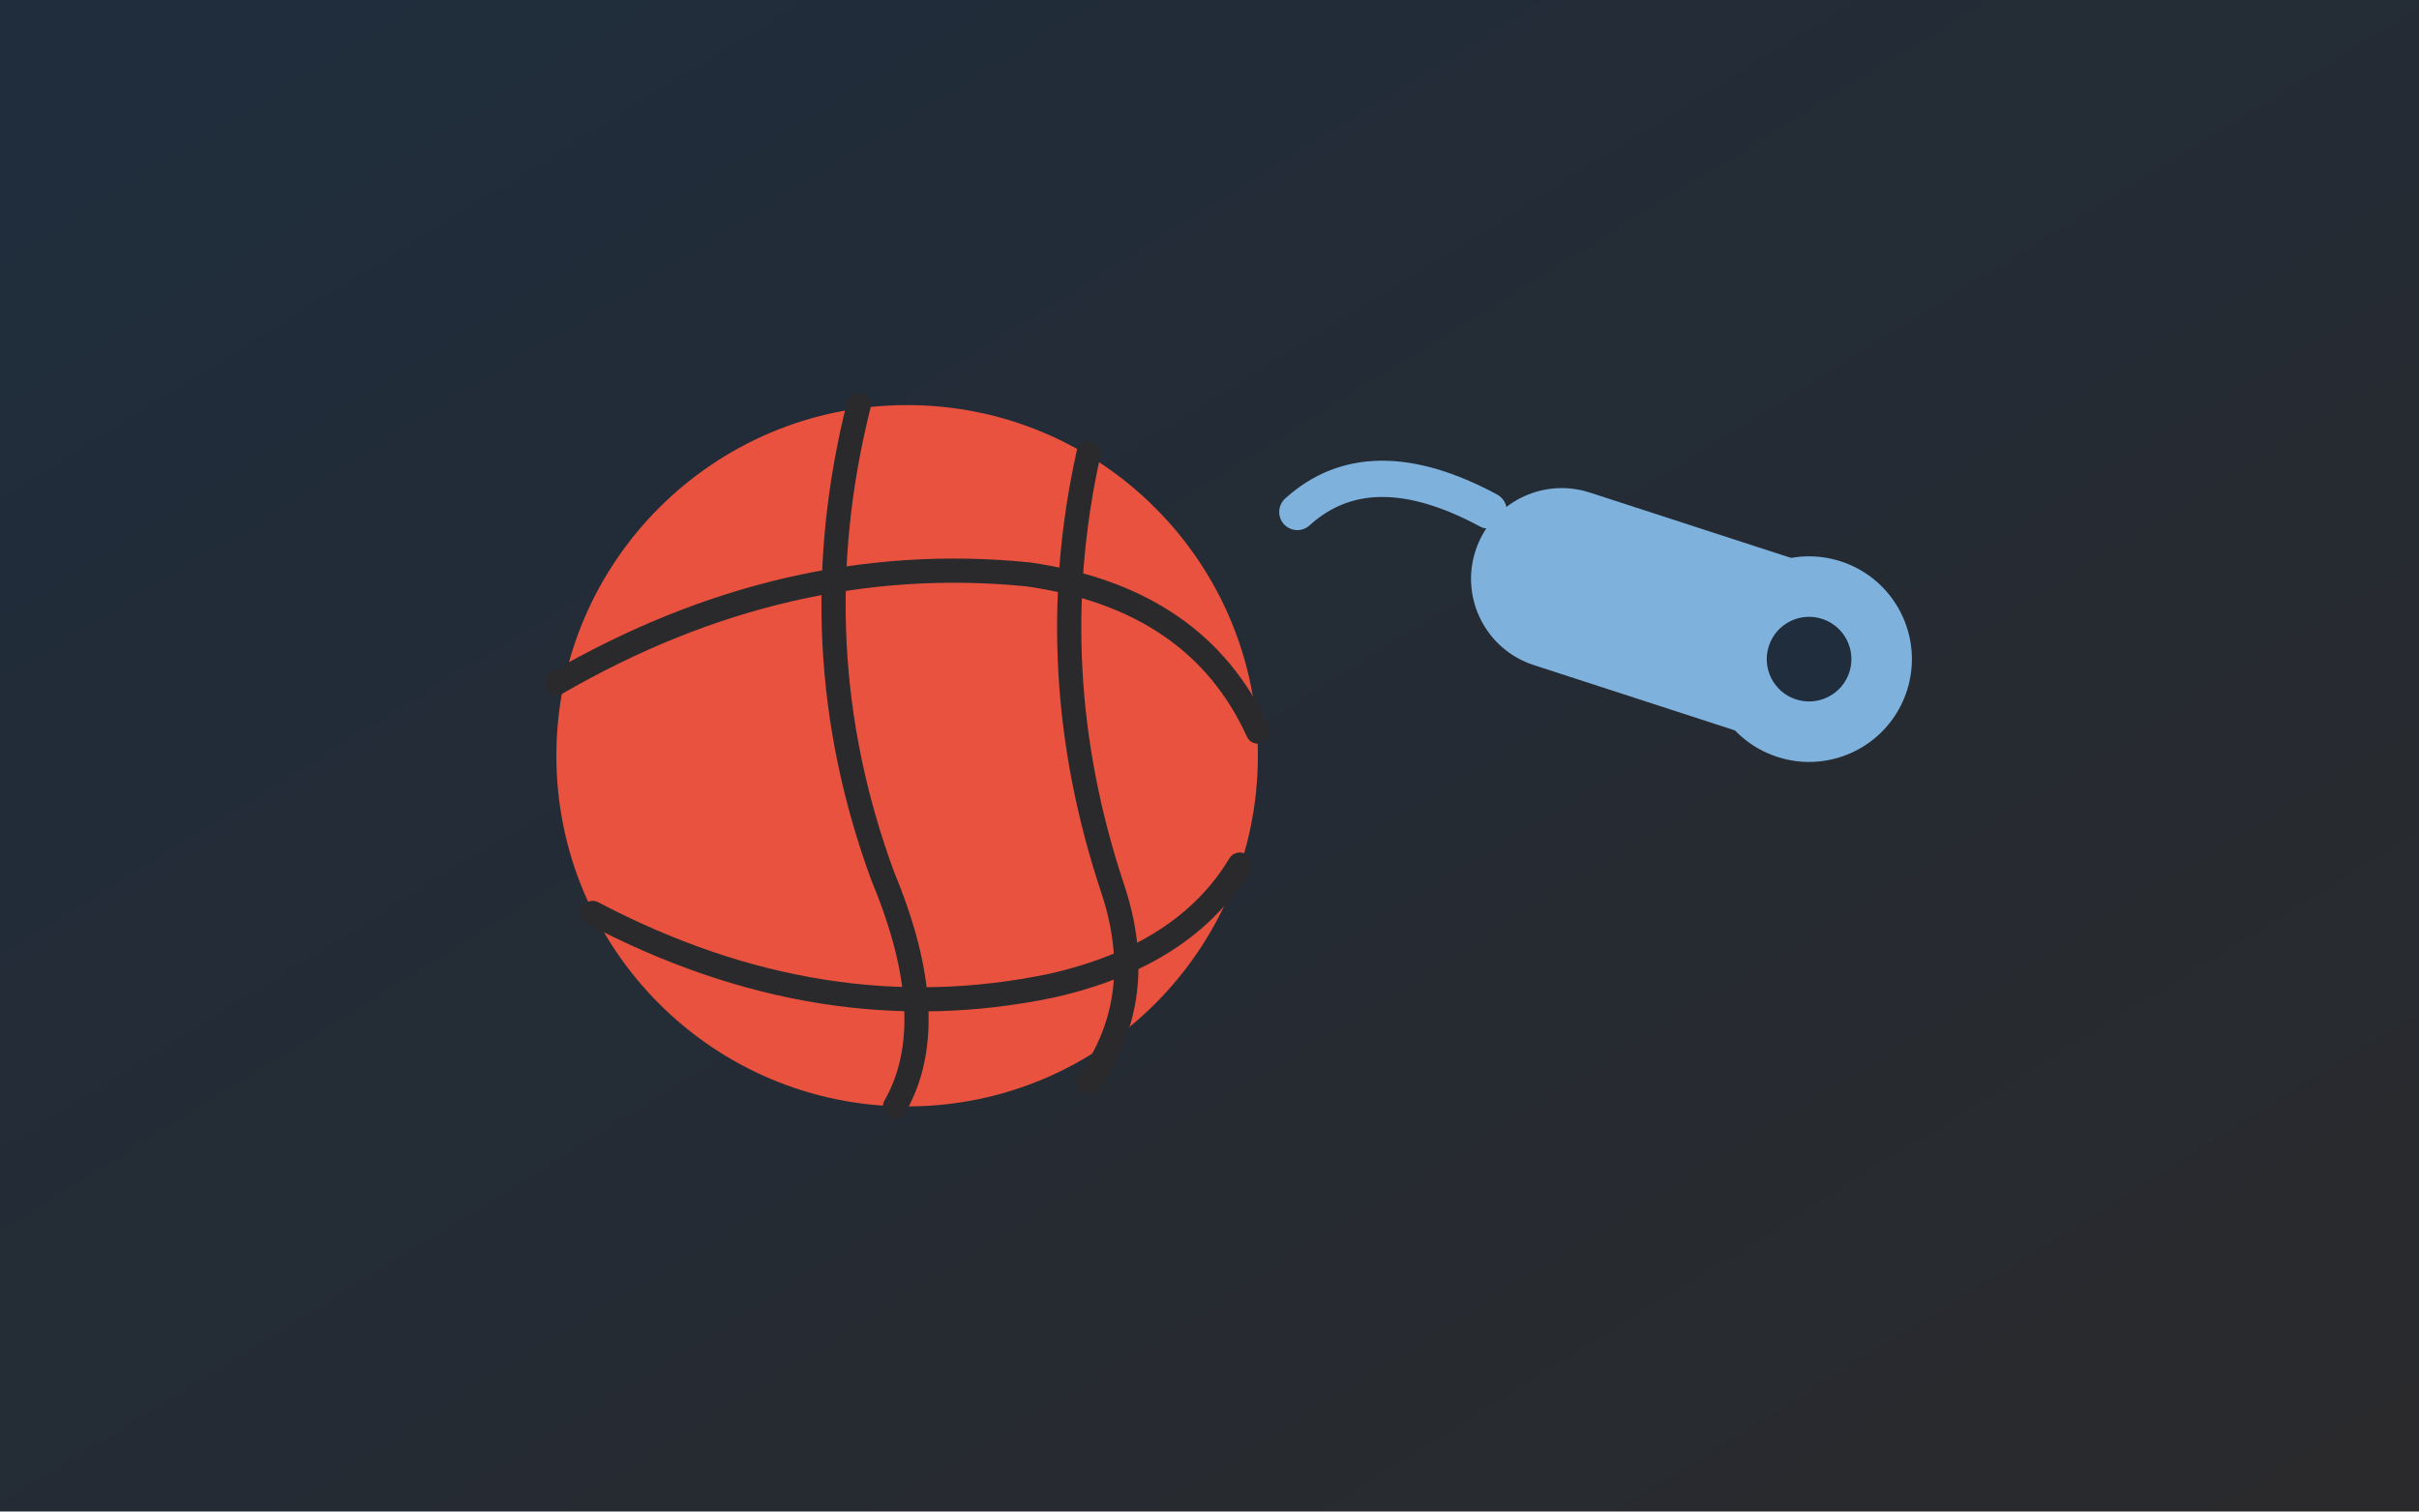
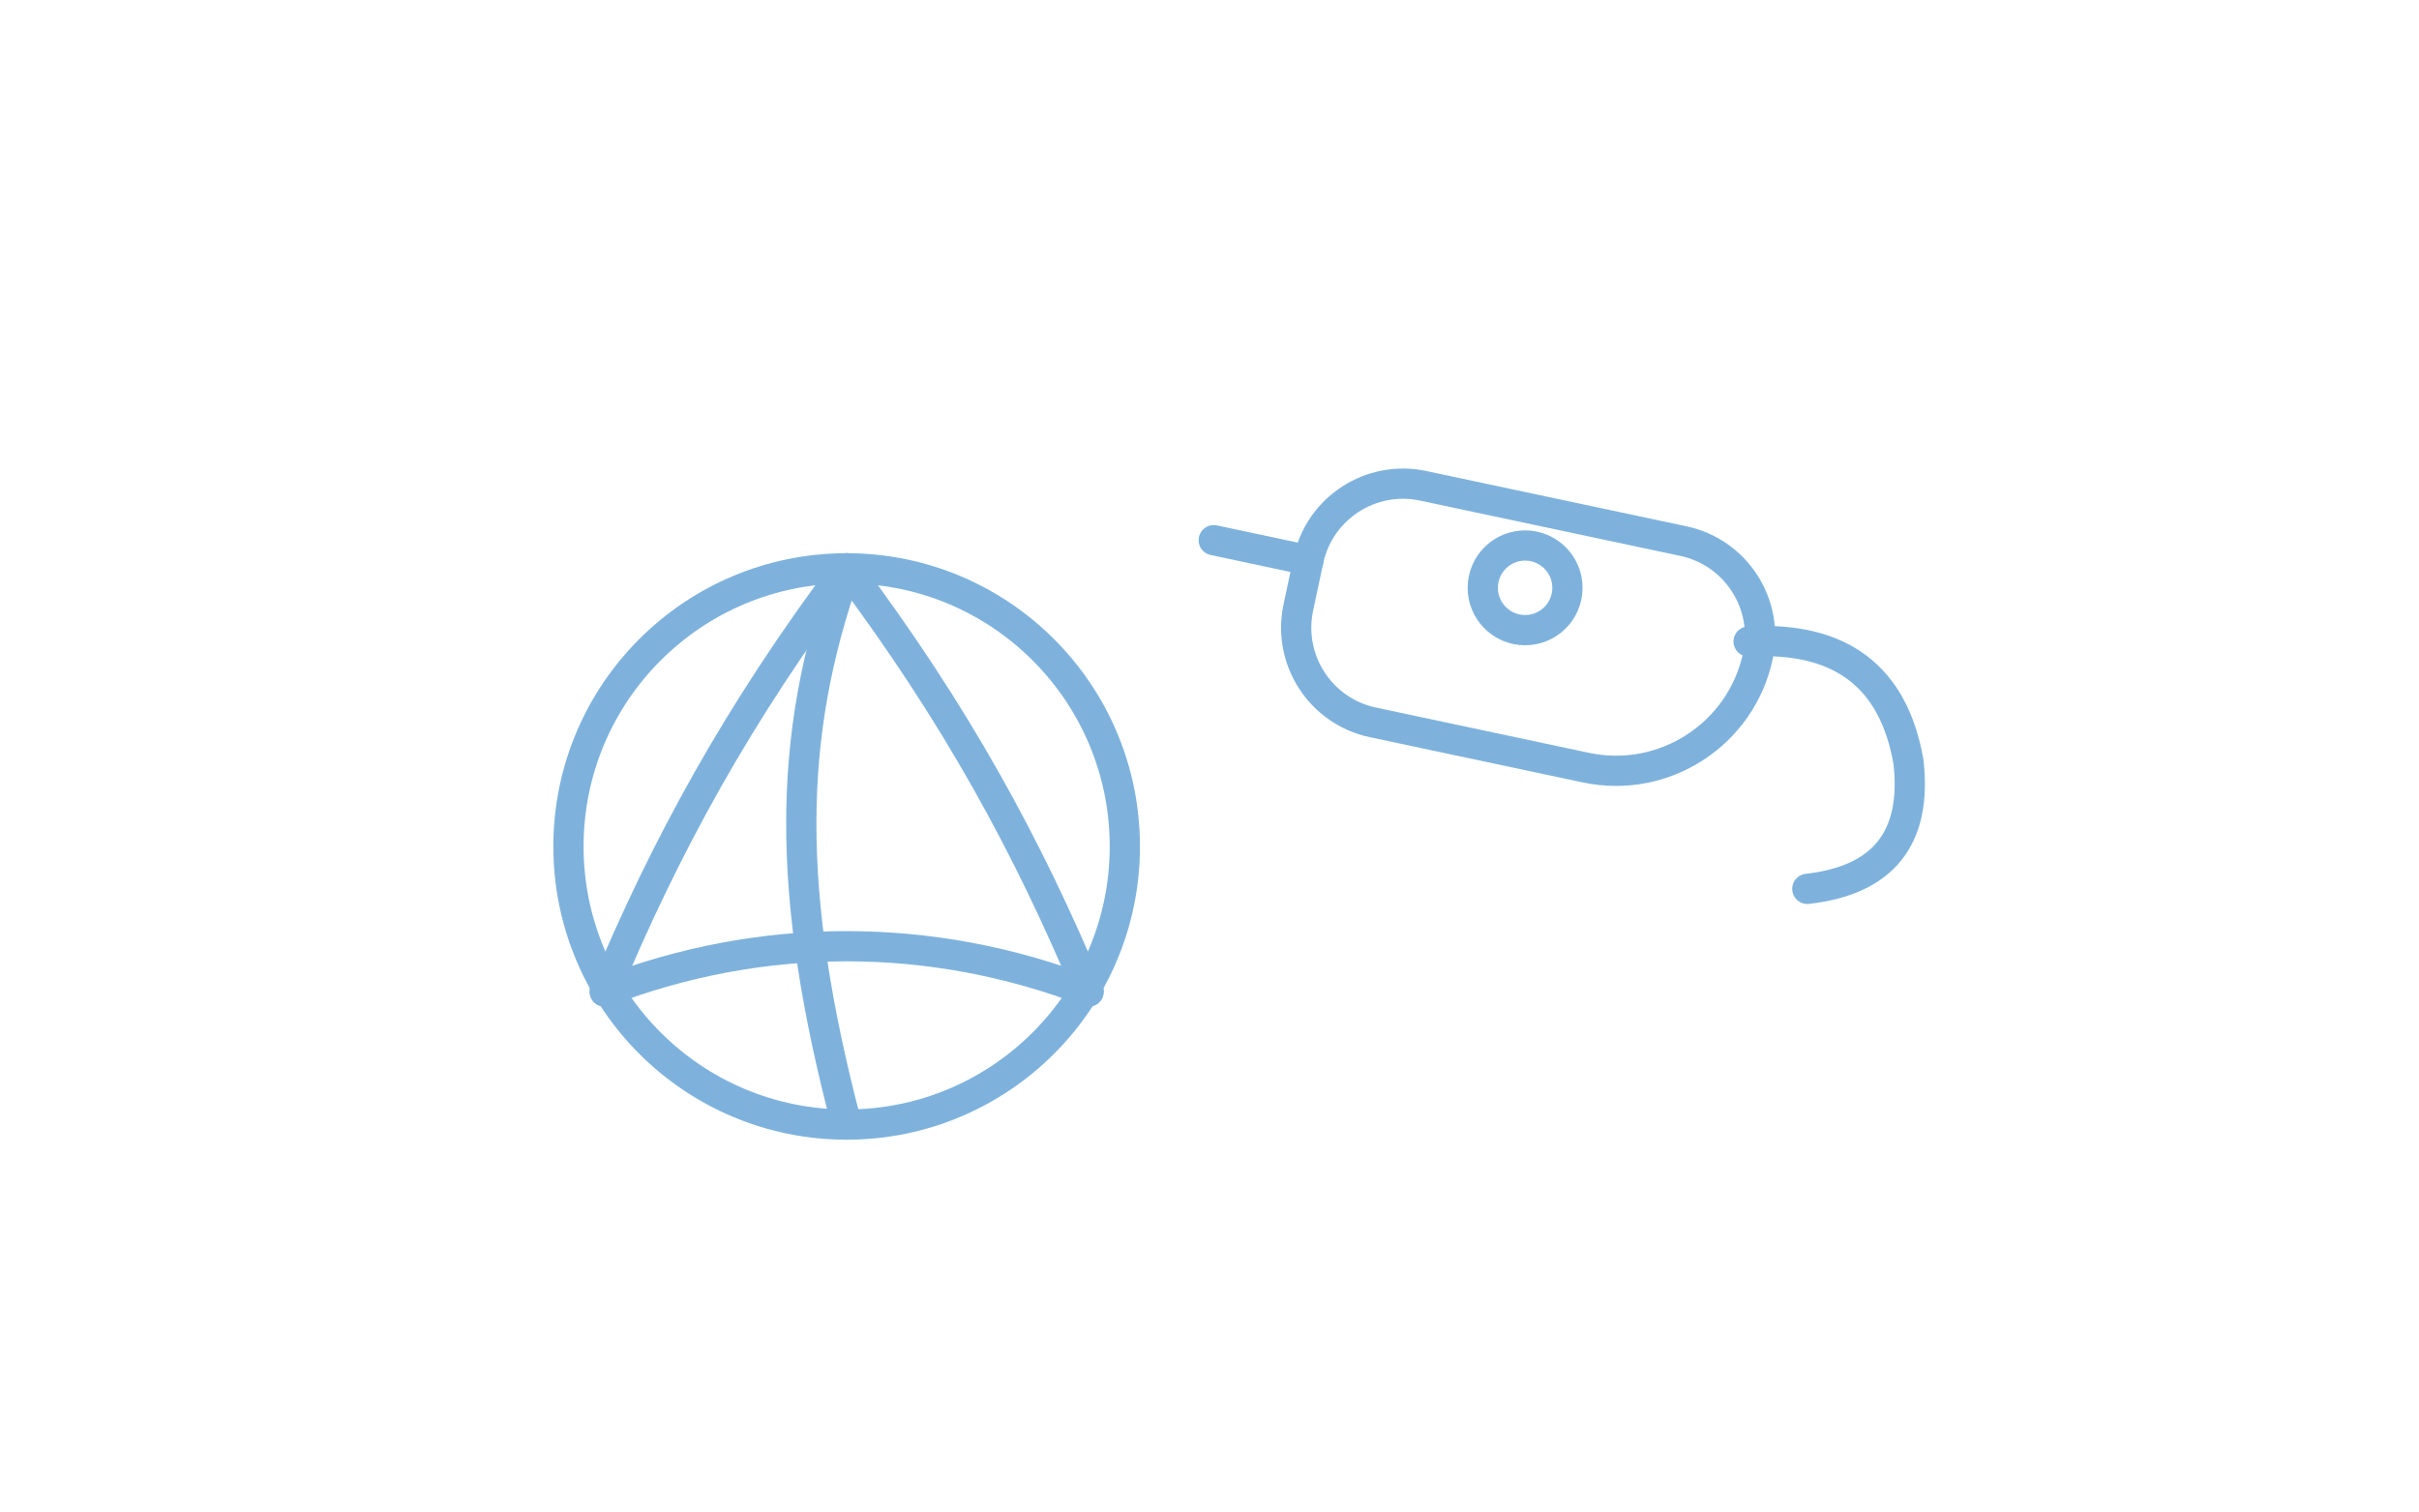
<svg xmlns="http://www.w3.org/2000/svg" viewBox="0 0 400 250" width="400" height="250" role="img" aria-label="Referee Tracker icon">
-   <defs>
-     <linearGradient id="bg" x1="0" y1="0" x2="1" y2="1">
-       <stop offset="0" stop-color="#1f2d3d" />
-       <stop offset="1" stop-color="#2a2a2c" />
-     </linearGradient>
-   </defs>
-   <rect width="400" height="250" fill="url(#bg)" />
-   <g transform="translate(150 125)">
-     <circle r="58" fill="#e8523f" />
-     <g stroke="#2a2a2c" stroke-width="4" fill="none" stroke-linecap="round">
-       <path d="M-58 -12 Q -20 -34 20 -30 Q 48 -26 58 -4" />
-       <path d="M-52 26 Q -14 46 24 38 Q 46 33 55 18" />
-       <path d="M-8 -58 Q -18 -18 -4 20 Q 6 44 -2 58" />
-       <path d="M30 -50 Q 22 -14 34 22 Q 40 40 30 54" />
+   <g fill="none" stroke="#7eb2dd" stroke-width="5" stroke-linecap="round" stroke-linejoin="round">
+     <g transform="translate(140 140)">
+       <circle r="46" />
+       <path d="M0 -46 C -10 -18 -10 8 0 46" />
+       <path d="M0 -46 C 18 -22 30 0 40 24" />
+       <path d="M0 -46 C -18 -22 -30 0 -40 24" />
+       <path d="M-40 24 C -14 14 14 14 40 24" />
+     </g>
+     <g transform="translate(232 96) rotate(12)">
+       <path d="M0 -16 h44 a16 16 0 0 1 16 16 v0 a24 24 0 0 1 -24 24 h-36 a16 16 0 0 1 -16 -16 v-8 a16 16 0 0 1 16 -16 z" />
+       <circle cx="20" cy="-3" r="7" />
+       <path d="M-16 0 h-16" />
+       <path d="M58 -2 q 22 -6 30 14 q 6 18 -12 24" />
    </g>
  </g>
-   <g transform="translate(250 92) rotate(18)">
-     <rect x="-6" y="-14" width="70" height="30" rx="15" fill="#7eb2dd" />
-     <circle cx="52" cy="1" r="17" fill="#7eb2dd" />
-     <circle cx="52" cy="1" r="7" fill="#1f2d3d" />
-     <path d="M-6 -6 q -22 -4 -30 10" stroke="#7eb2dd" stroke-width="6" fill="none" stroke-linecap="round" />
-   </g>
</svg>
